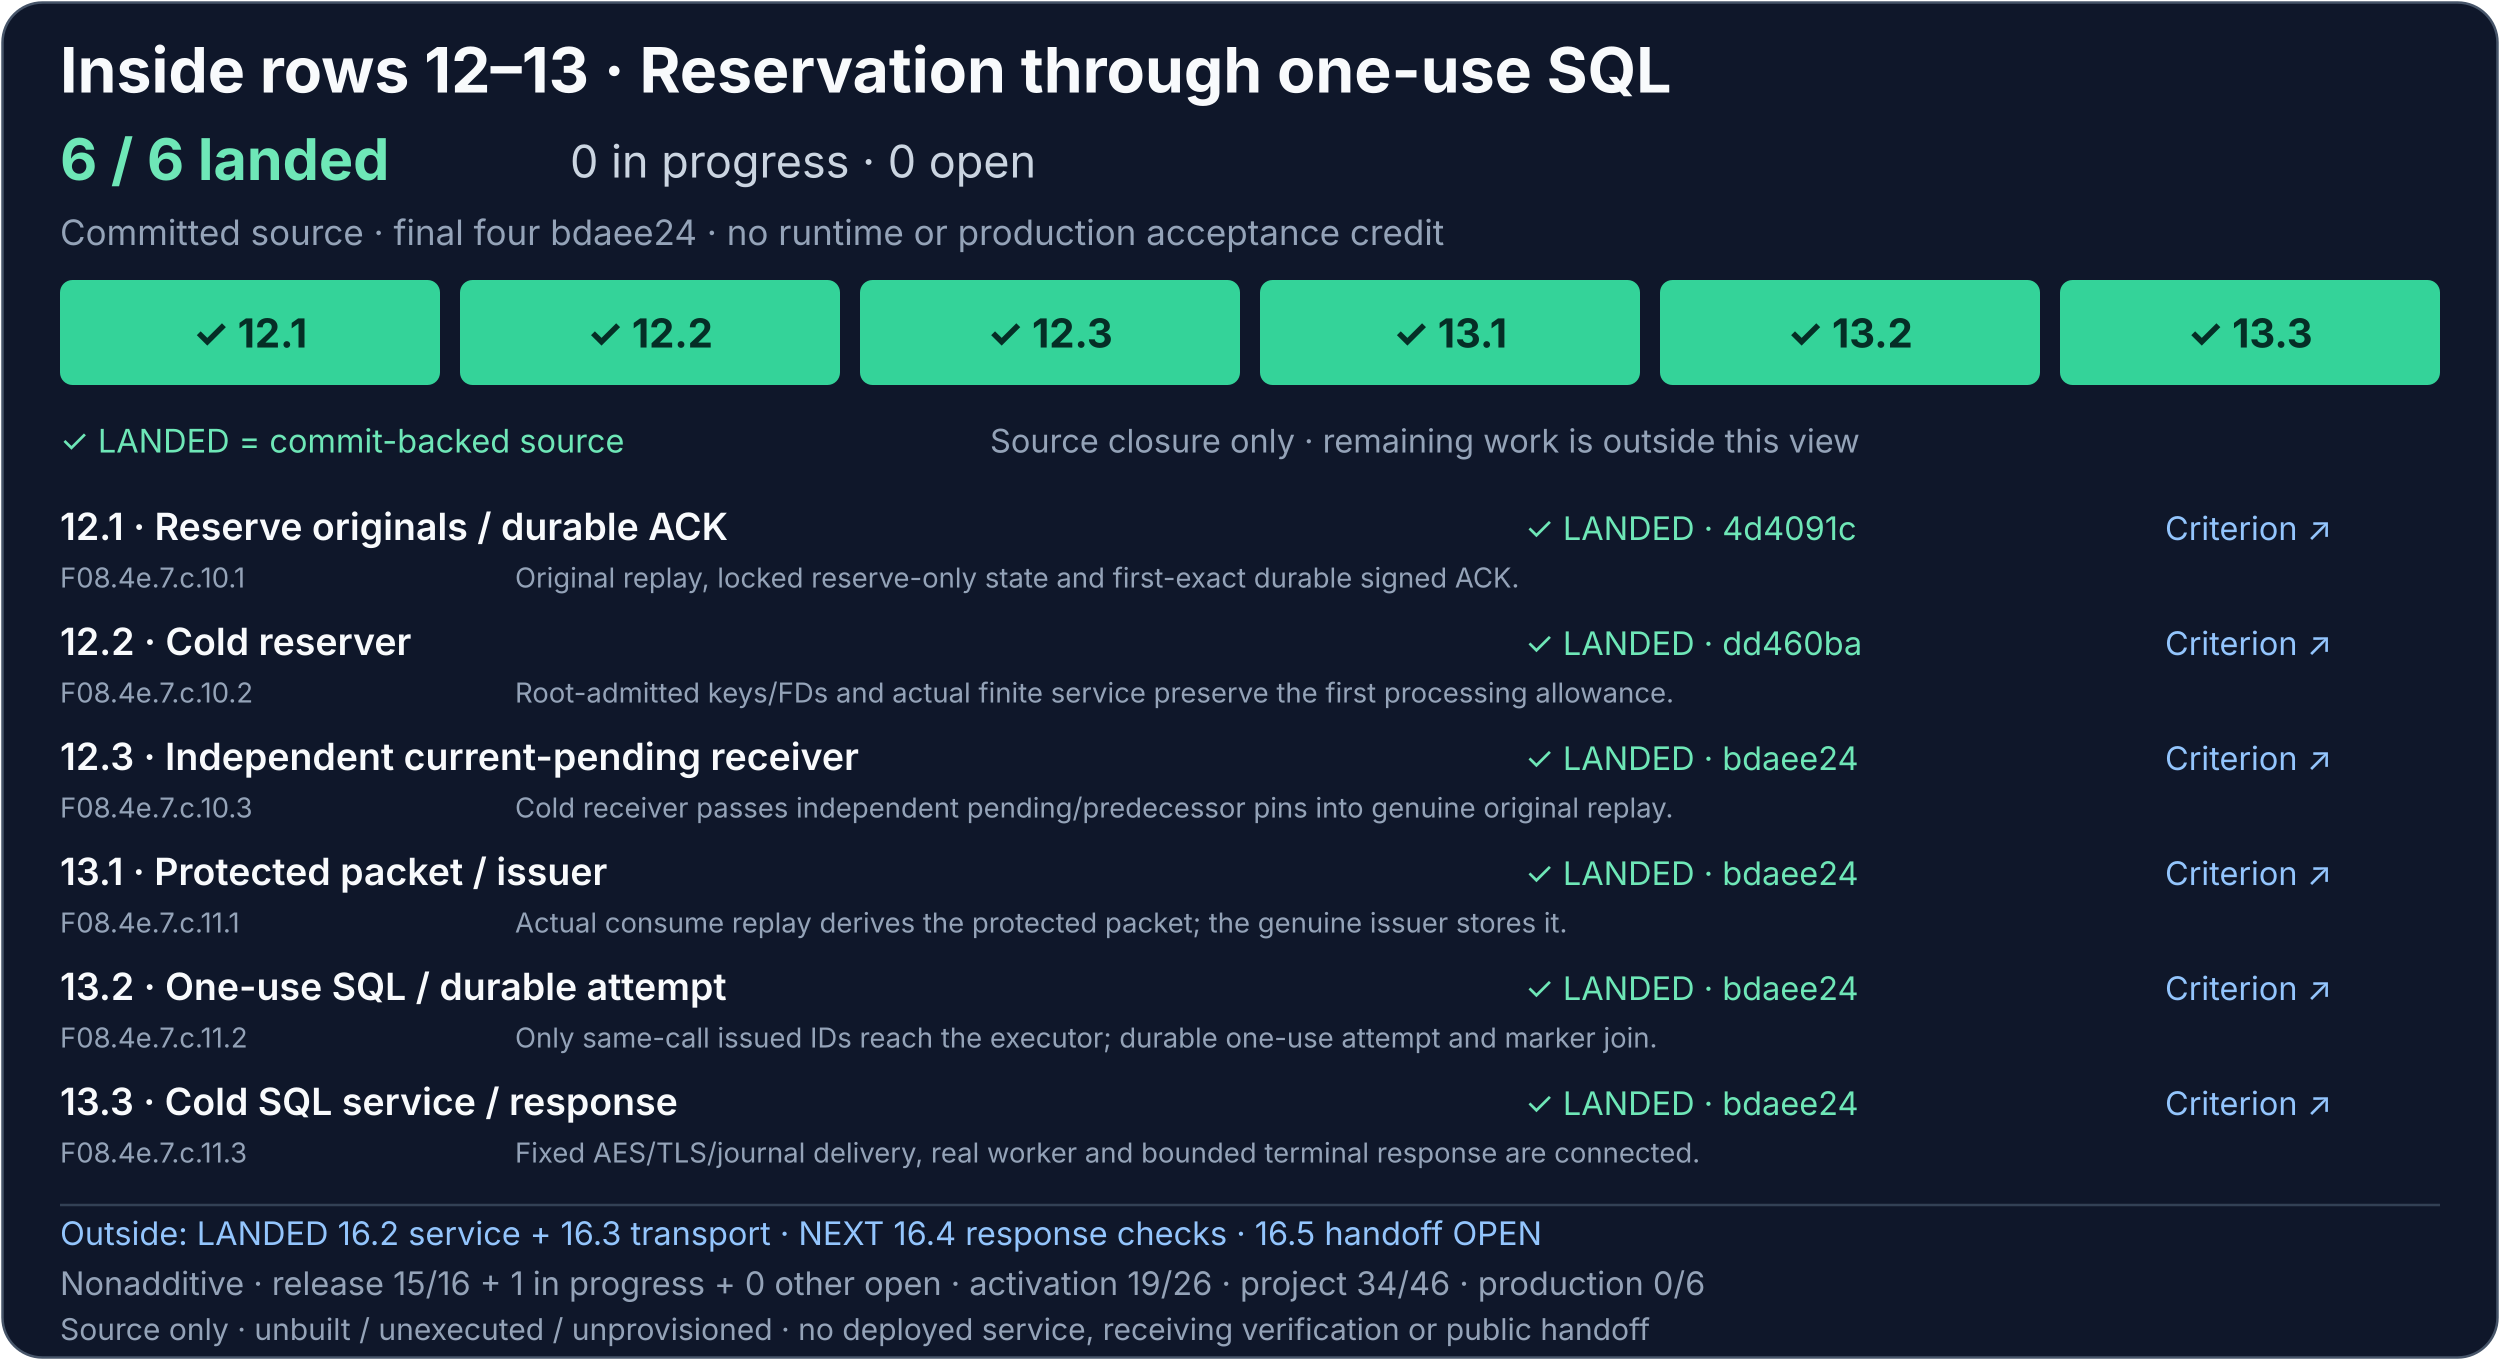
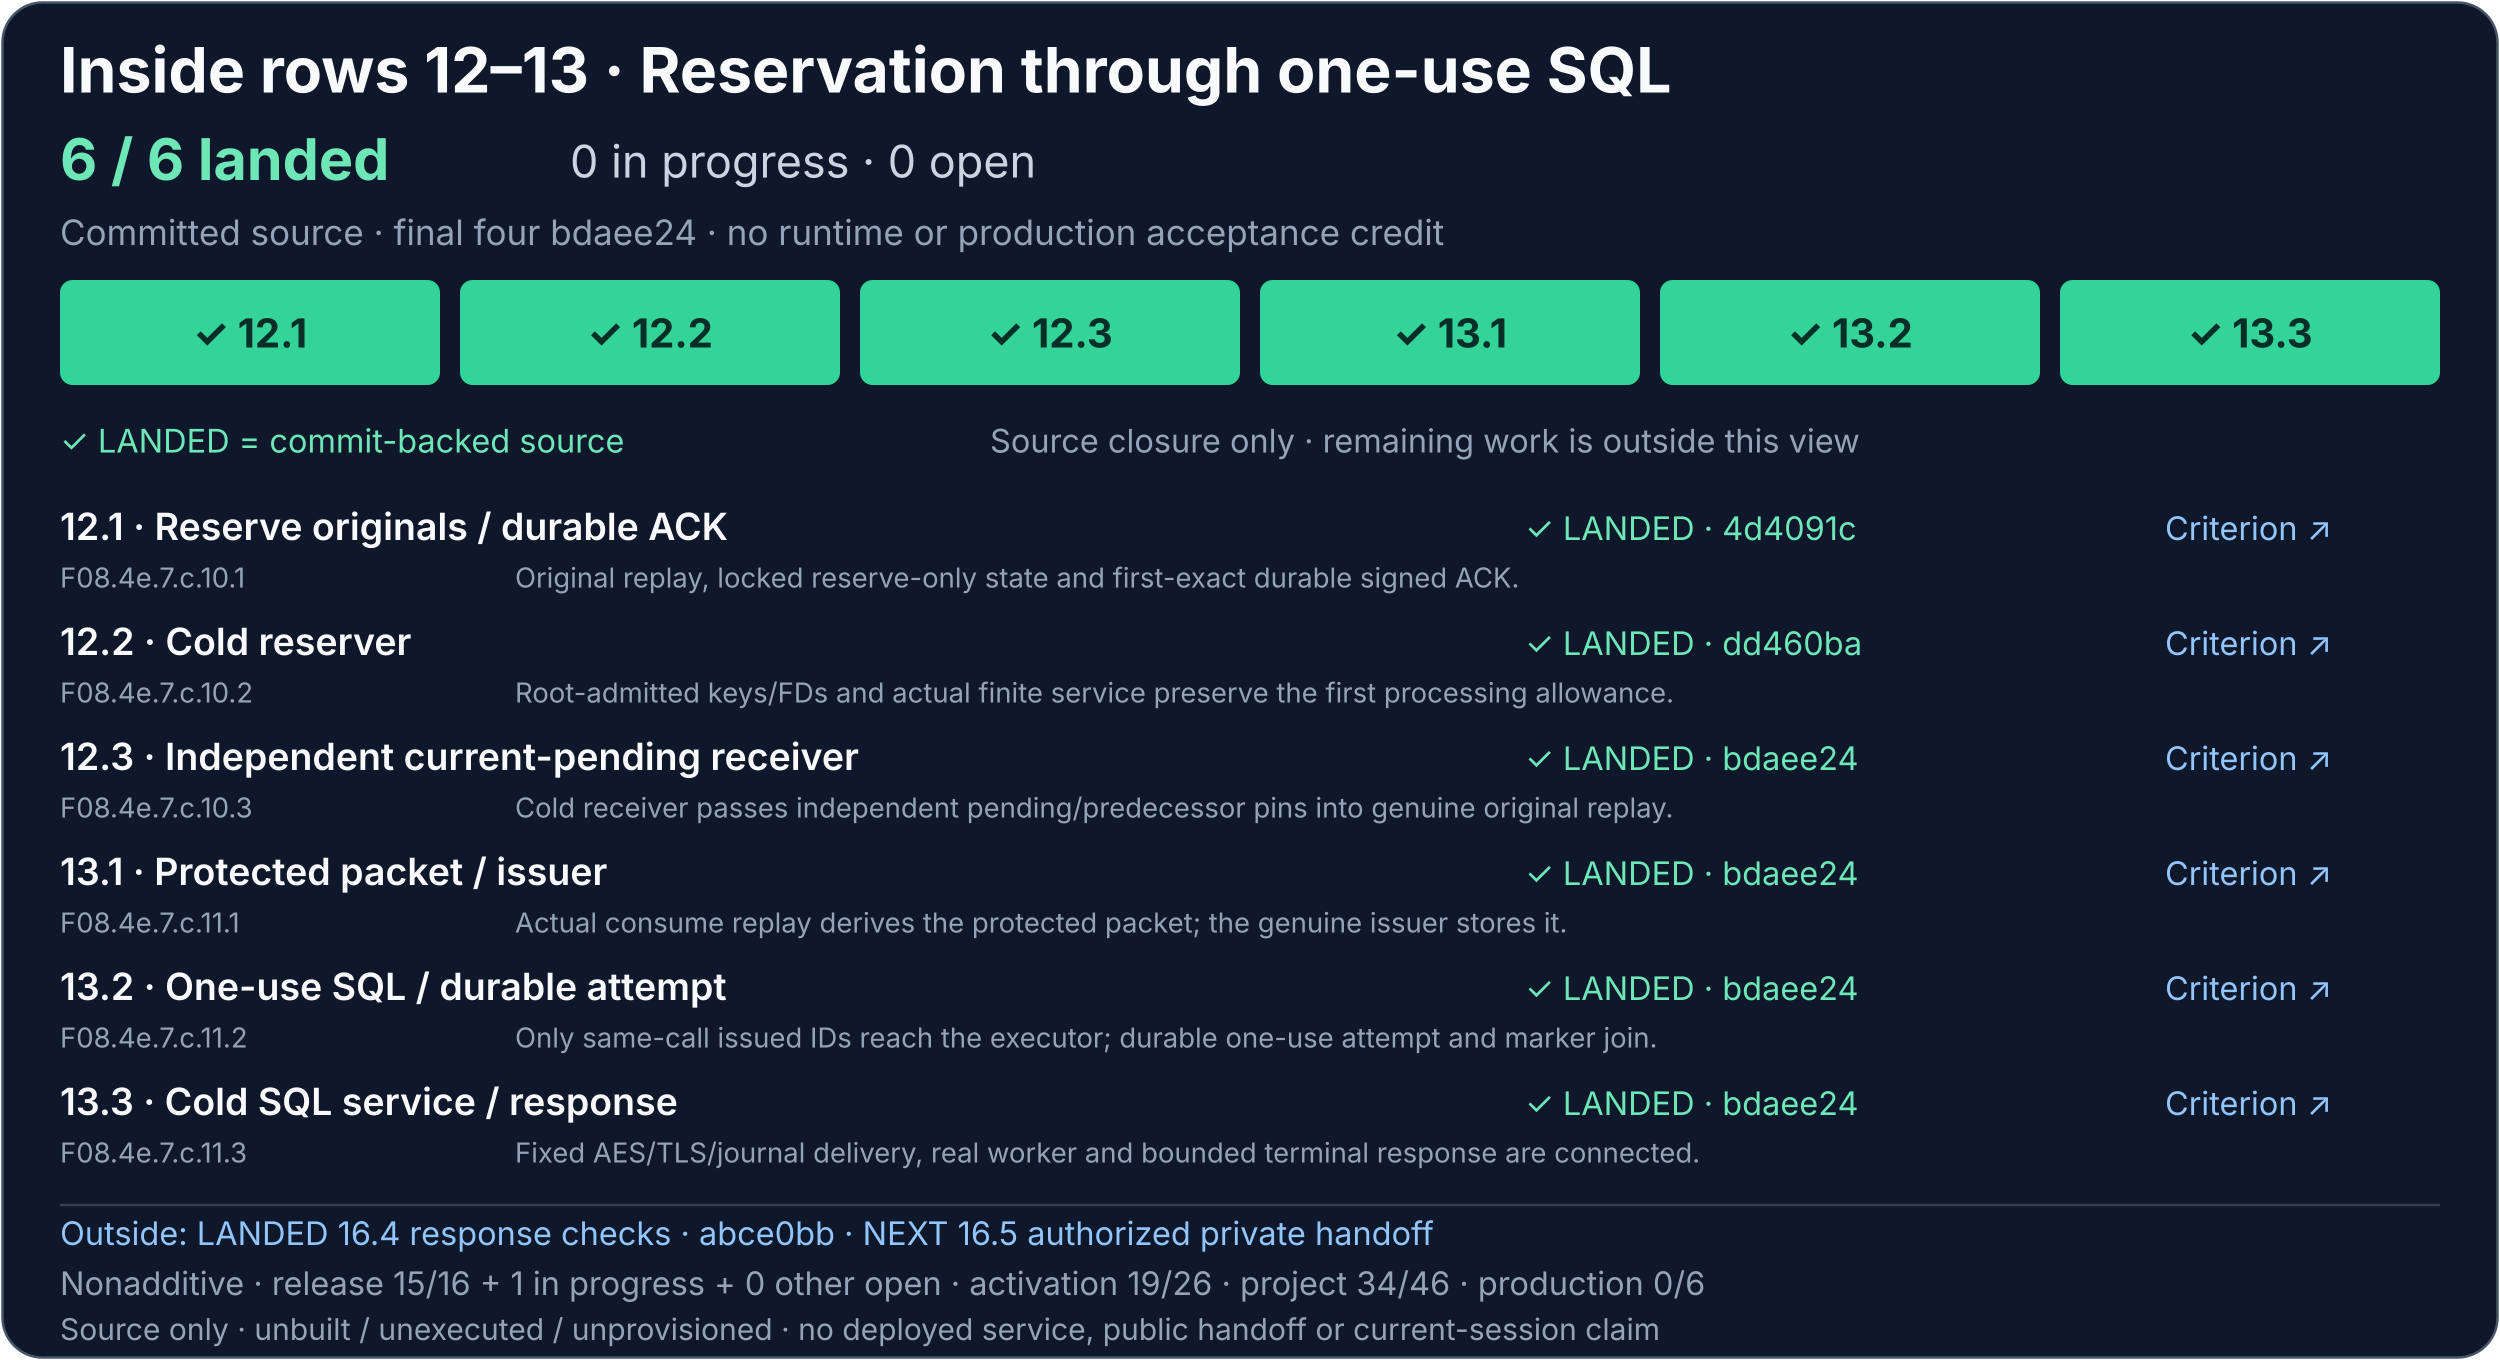
<svg xmlns="http://www.w3.org/2000/svg" width="1000" height="544" viewBox="0 0 1000 544" role="img" aria-labelledby="consume-sql-title consume-sql-description">
  <rect x="1" y="1" width="998" height="542" rx="16" fill="#0f172a" stroke="#475569" />
  <g font-family="system-ui, -apple-system, Segoe UI, sans-serif">
    <text x="24" y="37" fill="#f8fafc" font-size="25" font-weight="700">Inside rows 12–13 · Reservation through one-use SQL</text>
    <text x="24" y="72" fill="#6ee7b7" font-size="23" font-weight="700">6 / 6 landed</text>
    <text x="228" y="71" fill="#cbd5e1" font-size="18">0 in progress · 0 open</text>
    <text x="24" y="98" fill="#94a3b8" font-size="14">Committed source · final four bdaee24 · no runtime or production acceptance credit</text>
    <g font-size="16" font-weight="700" text-anchor="middle">
      <a href="../production-status.md#consume-reservation-and-sql-detail">
        <rect x="24" y="112" width="152" height="42" rx="5" fill="#34d399" />
        <text x="100" y="139" fill="#052e26">✓ 12.1</text>
      </a>
      <a href="../production-status.md#consume-reservation-and-sql-detail">
        <rect x="184" y="112" width="152" height="42" rx="5" fill="#34d399" />
        <text x="260" y="139" fill="#052e26">✓ 12.2</text>
      </a>
      <a href="../production-status.md#consume-reservation-and-sql-detail">
        <rect x="344" y="112" width="152" height="42" rx="5" fill="#34d399" />
        <text x="420" y="139" fill="#052e26">✓ 12.3</text>
      </a>
      <a href="../production-status.md#consume-reservation-and-sql-detail">
        <rect x="504" y="112" width="152" height="42" rx="5" fill="#34d399" />
        <text x="580" y="139" fill="#052e26">✓ 13.1</text>
      </a>
      <a href="../production-status.md#consume-reservation-and-sql-detail">
        <rect x="664" y="112" width="152" height="42" rx="5" fill="#34d399" />
        <text x="740" y="139" fill="#052e26">✓ 13.2</text>
      </a>
      <a href="../production-status.md#consume-reservation-and-sql-detail">
        <rect x="824" y="112" width="152" height="42" rx="5" fill="#34d399" />
        <text x="900" y="139" fill="#052e26">✓ 13.3</text>
      </a>
    </g>
    <text x="24" y="181" fill="#6ee7b7" font-size="13">✓ LANDED = commit-backed source</text>
    <text x="396" y="181" fill="#94a3b8" font-size="13">Source closure only · remaining work is outside this view</text>
    <g font-size="15" font-weight="600" fill="#f8fafc">
      <text x="24" y="216">12.1 · Reserve originals / durable ACK</text>
      <text x="24" y="262">12.2 · Cold reserver</text>
      <text x="24" y="308">12.3 · Independent current-pending receiver</text>
      <text x="24" y="354">13.1 · Protected packet / issuer</text>
      <text x="24" y="400">13.2 · One-use SQL / durable attempt</text>
      <text x="24" y="446">13.3 · Cold SQL service / response</text>
    </g>
    <g font-size="13">
      <a href="https://github.com/AndrewMohawk/serverware/commit/4d4091c72543477823ff4031bfac60e03d79b925">
        <text x="610" y="216" fill="#6ee7b7">✓ LANDED · 4d4091c</text>
      </a>
      <a href="https://github.com/AndrewMohawk/serverware/commit/dd460bae26946d2dd81af346abd7dee76d094ad5">
        <text x="610" y="262" fill="#6ee7b7">✓ LANDED · dd460ba</text>
      </a>
      <a href="https://github.com/AndrewMohawk/serverware/commit/bdaee247b937d5781c5ad0c75587eee861c9c3b0">
        <text x="610" y="308" fill="#6ee7b7">✓ LANDED · bdaee24</text>
      </a>
      <a href="https://github.com/AndrewMohawk/serverware/commit/bdaee247b937d5781c5ad0c75587eee861c9c3b0">
        <text x="610" y="354" fill="#6ee7b7">✓ LANDED · bdaee24</text>
      </a>
      <a href="https://github.com/AndrewMohawk/serverware/commit/bdaee247b937d5781c5ad0c75587eee861c9c3b0">
        <text x="610" y="400" fill="#6ee7b7">✓ LANDED · bdaee24</text>
      </a>
      <a href="https://github.com/AndrewMohawk/serverware/commit/bdaee247b937d5781c5ad0c75587eee861c9c3b0">
        <text x="610" y="446" fill="#6ee7b7">✓ LANDED · bdaee24</text>
      </a>
      <a href="../production-status.md#consume-reservation-and-sql-detail" fill="#93c5fd" text-decoration="underline">
        <text x="866" y="216">Criterion ↗</text>
        <text x="866" y="262">Criterion ↗</text>
        <text x="866" y="308">Criterion ↗</text>
        <text x="866" y="354">Criterion ↗</text>
        <text x="866" y="400">Criterion ↗</text>
        <text x="866" y="446">Criterion ↗</text>
      </a>
    </g>
    <g font-size="11" fill="#94a3b8">
      <text x="24" y="235">F08.4e.7.c.10.1</text>
      <text x="206" y="235">Original replay, locked reserve-only state and first-exact durable signed ACK.</text>
      <text x="24" y="281">F08.4e.7.c.10.2</text>
      <text x="206" y="281">Root-admitted keys/FDs and actual finite service preserve the first processing allowance.</text>
      <text x="24" y="327">F08.4e.7.c.10.3</text>
      <text x="206" y="327">Cold receiver passes independent pending/predecessor pins into genuine original replay.</text>
      <text x="24" y="373">F08.4e.7.c.11.1</text>
      <text x="206" y="373">Actual consume replay derives the protected packet; the genuine issuer stores it.</text>
      <text x="24" y="419">F08.4e.7.c.11.2</text>
      <text x="206" y="419">Only same-call issued IDs reach the executor; durable one-use attempt and marker join.</text>
      <text x="24" y="465">F08.4e.7.c.11.3</text>
      <text x="206" y="465">Fixed AES/TLS/journal delivery, real worker and bounded terminal response are connected.</text>
    </g>
    <path d="M24 482H976" stroke="#334155" />
    <a href="../production-status.md#exact-release-and-handoff-detail">
-       <text x="24" y="498" fill="#93c5fd" font-size="13">Outside: LANDED 16.2 service + 16.3 transport · NEXT 16.4 response checks · 16.5 handoff OPEN</text>
+       <text x="24" y="498" fill="#93c5fd" font-size="13">Outside: LANDED 16.4 response checks · abce0bb · NEXT 16.5 authorized private handoff</text>
    </a>
    <text x="24" y="518" fill="#94a3b8" font-size="13">Nonadditive · release 15/16 + 1 in progress + 0 other open · activation 19/26 · project 34/46 · production 0/6</text>
-     <text x="24" y="536" fill="#94a3b8" font-size="12">Source only · unbuilt / unexecuted / unprovisioned · no deployed service, receiving verification or public handoff</text>
+     <text x="24" y="536" fill="#94a3b8" font-size="12">Source only · unbuilt / unexecuted / unprovisioned · no deployed service, public handoff or current-session claim</text>
  </g>
</svg>
